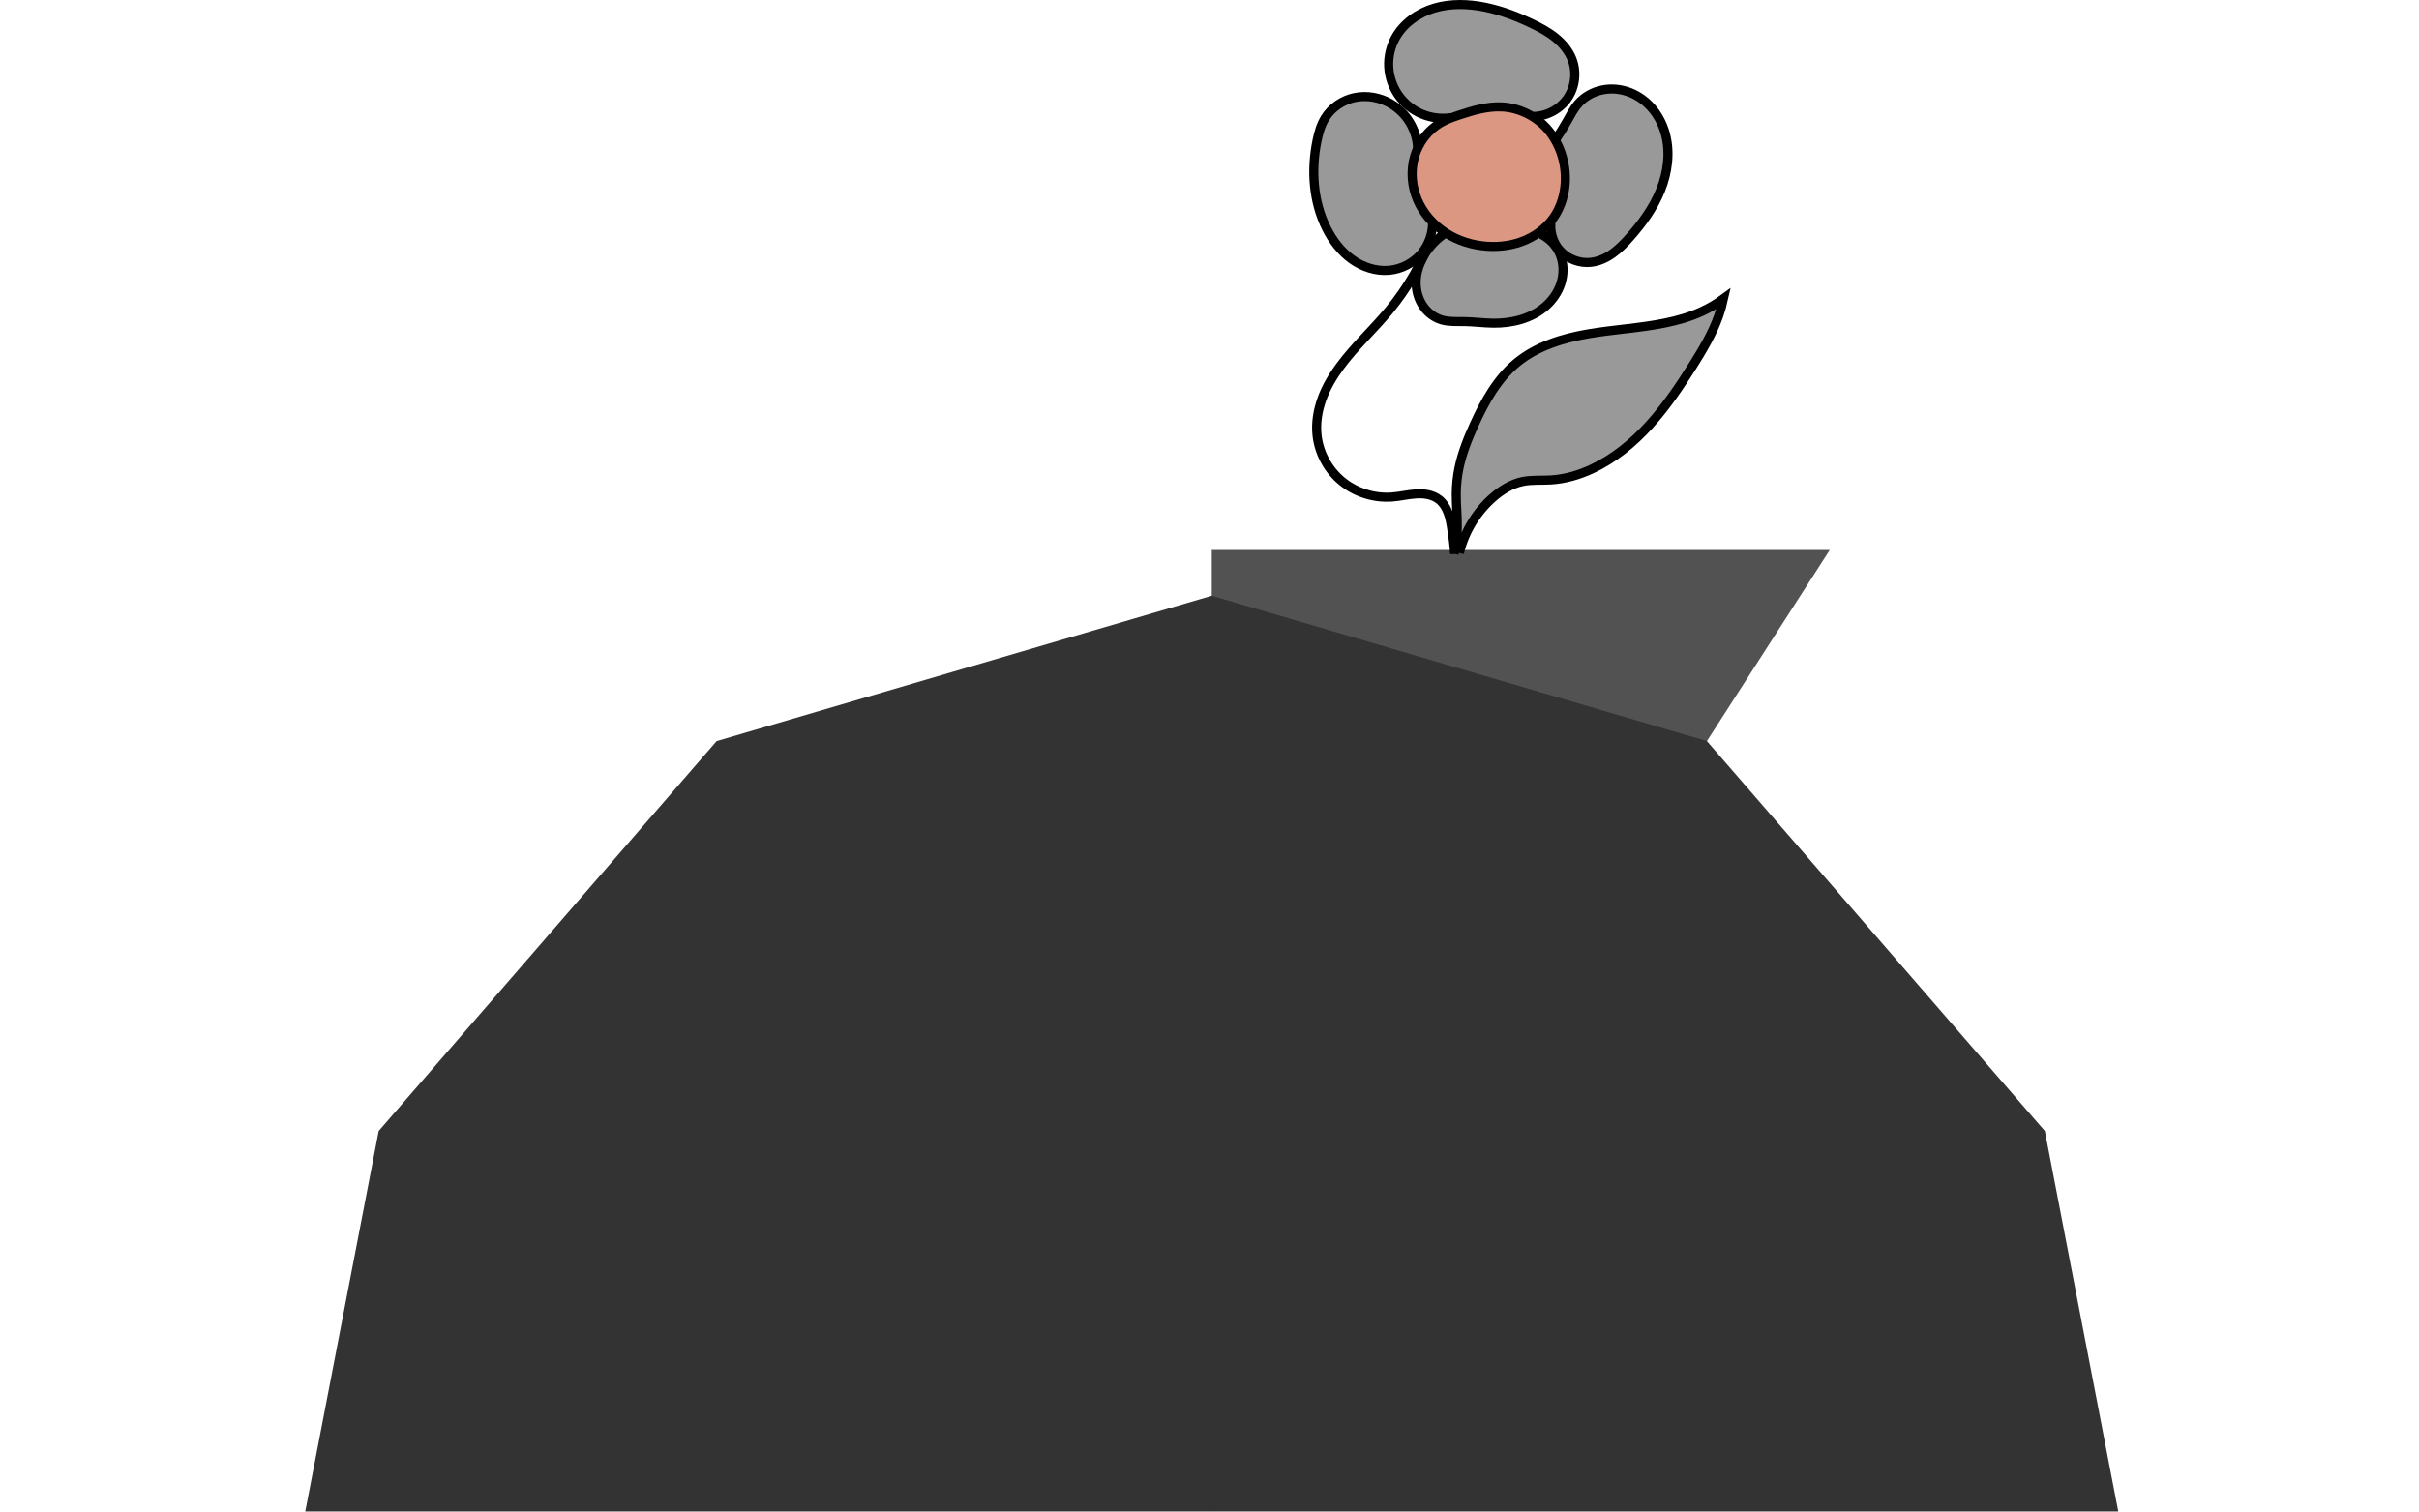
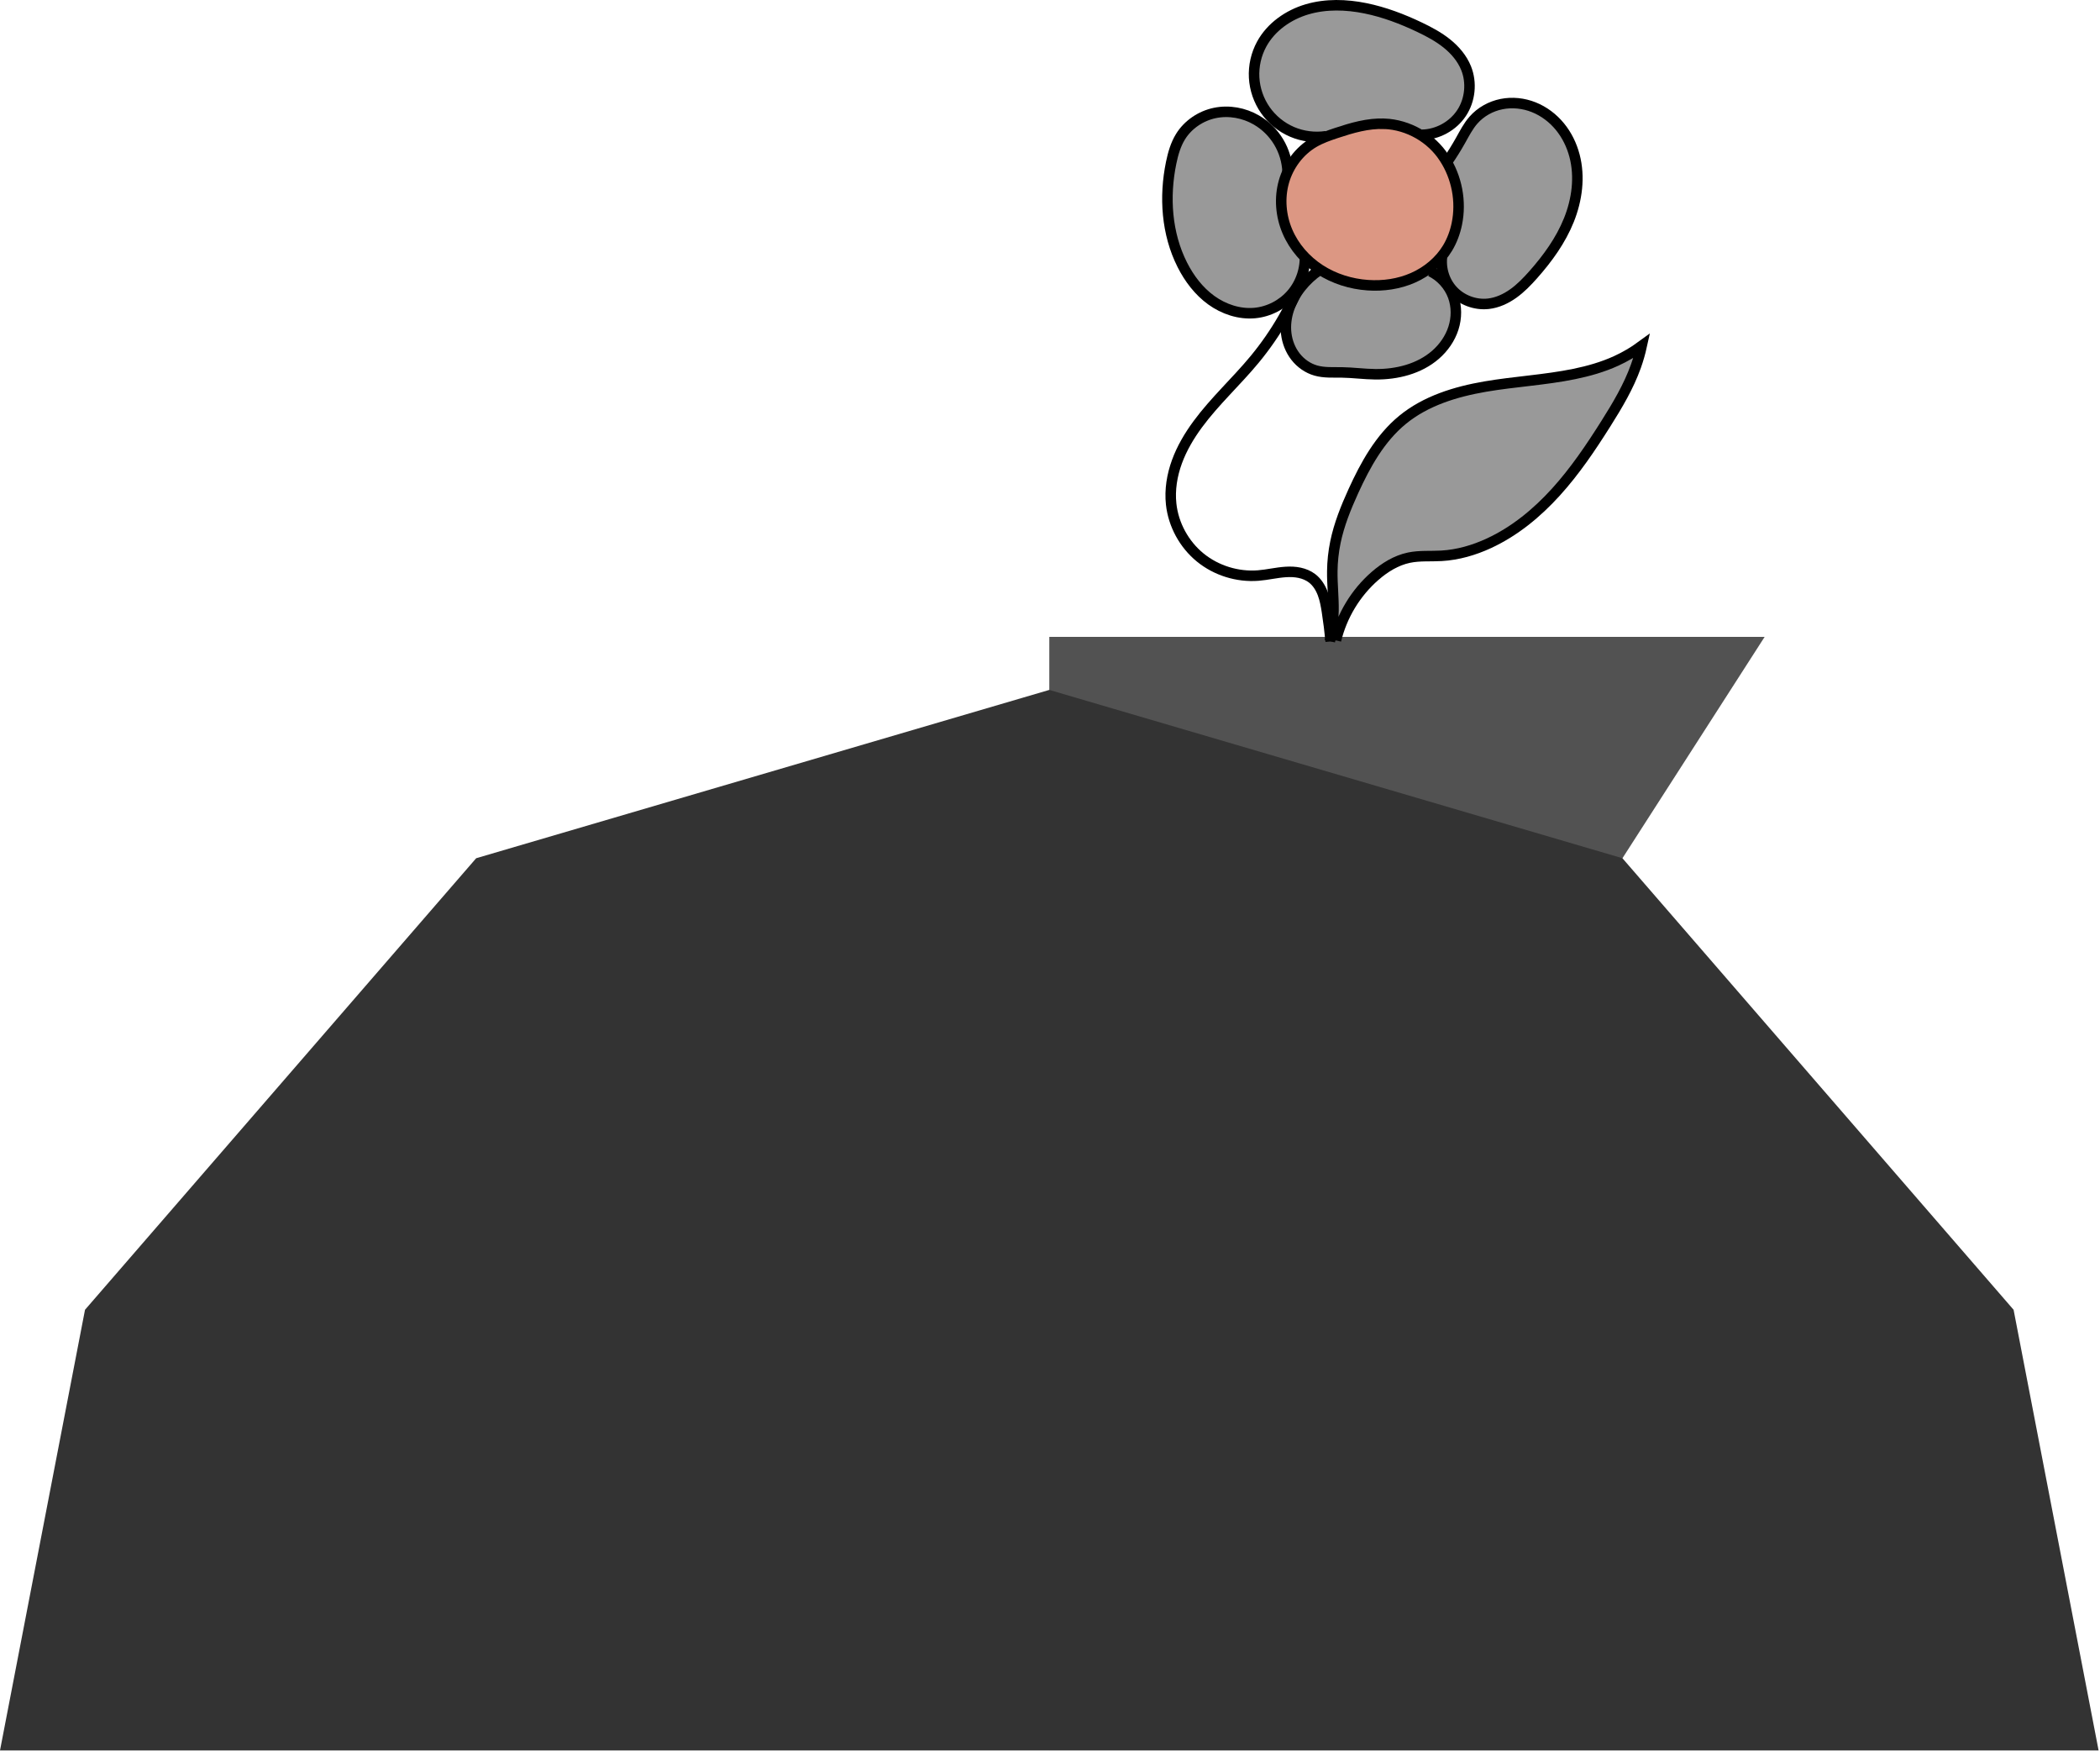
- <svg xmlns="http://www.w3.org/2000/svg" enable-background="new" style="enable-background:new" version="1.1" id="svg2" viewBox="0 0 200 125" height="125" width="200">
+ <svg xmlns="http://www.w3.org/2000/svg" style="enable-background:new" version="1.1" id="svg2" viewBox="0 0 150 125" height="125" width="150">
  <defs id="defs4" />
  <g style="display:none" id="layer6">
    <rect y="0.463" x="0.463" height="124.074" width="199.074" id="rect5532" style="opacity:0.505;fill:#eeeeee;fill-opacity:1;fill-rule:nonzero;stroke:none;stroke-width:0.926;stroke-linecap:butt;stroke-linejoin:bevel;stroke-miterlimit:4;stroke-dasharray:none;stroke-dashoffset:0;stroke-opacity:1" />
  </g>
  <g id="g4224" transform="translate(0,-927.3622)" style="display:inline;opacity:1">
-     <path style="color:#000000;display:inline;overflow:visible;visibility:visible;fill:#525252;fill-opacity:1;fill-rule:nonzero;stroke:none;stroke-width:1;stroke-linecap:butt;stroke-linejoin:bevel;stroke-miterlimit:4;stroke-dasharray:none;stroke-dashoffset:0;stroke-opacity:1;marker:none;enable-background:accumulate" d="m 100.187,972.843 51.095,0 -10.157,15.807 -40.938,63.712 0,-75.733 z" id="path4226" />
+     <path style="color:#000000;display:inline;overflow:visible;visibility:visible;fill:#525252;fill-opacity:1;fill-rule:nonzero;stroke:none;stroke-width:1;stroke-linecap:butt;stroke-linejoin:bevel;stroke-miterlimit:4;stroke-dasharray:none;stroke-dashoffset:0;stroke-opacity:1;marker:none;enable-background:accumulate" d="m 74.95,972.843 51.095,0 -10.157,15.807 -40.938,63.712 0,-75.733 z" id="path4226" />
  </g>
  <g style="display:inline;opacity:1" transform="translate(0,-927.3622)" id="layer1">
-     <path id="path4138" d="m 100.187,976.629 40.938,12.02 27.94,32.245 6.072,31.468 -74.95,0 -74.95,0 6.072,-31.468 27.941,-32.245 z" style="color:#000000;display:inline;overflow:visible;visibility:visible;fill:#333333;fill-opacity:1;fill-rule:nonzero;stroke:none;stroke-width:2;stroke-linecap:butt;stroke-linejoin:miter;stroke-miterlimit:4;stroke-dasharray:none;stroke-dashoffset:0;stroke-opacity:1;marker:none;enable-background:accumulate" />
+     <path id="path4138" d="m 74.95,976.629 40.938,12.02 27.94,32.245 6.072,31.468 -74.95,0 -74.95,0 6.072,-31.468 27.941,-32.245 z" style="color:#000000;display:inline;overflow:visible;visibility:visible;fill:#333333;fill-opacity:1;fill-rule:nonzero;stroke:none;stroke-width:2;stroke-linecap:butt;stroke-linejoin:miter;stroke-miterlimit:4;stroke-dasharray:none;stroke-dashoffset:0;stroke-opacity:1;marker:none;enable-background:accumulate" />
  </g>
  <g transform="translate(0,-75)" style="display:inline" id="layer4">
-     <path id="path4497" d="m 119.96,84.728 c -0.82,0.123 -1.673,0.013 -2.435,-0.313 -0.762,-0.327 -1.429,-0.87 -1.904,-1.549 -0.475,-0.679 -0.757,-1.492 -0.803,-2.32 -0.046,-0.828 0.143,-1.667 0.539,-2.395 0.67,-1.229 1.906,-2.093 3.249,-2.487 1.343,-0.394 2.785,-0.351 4.157,-0.073 1.347,0.273 2.641,0.766 3.881,1.358 0.68,0.325 1.349,0.683 1.937,1.154 0.588,0.471 1.094,1.063 1.376,1.761 0.419,1.037 0.294,2.276 -0.323,3.208 -0.617,0.933 -1.708,1.533 -2.826,1.553" style="display:inline;fill:#999999;fill-opacity:1;fill-rule:evenodd;stroke:#000000;stroke-width:0.75px;stroke-linecap:butt;stroke-linejoin:miter;stroke-opacity:1" />
-     <path id="path4505" d="m 128.624,86.533 c 0.335,-0.486 0.647,-0.987 0.936,-1.502 0.283,-0.503 0.546,-1.024 0.927,-1.457 0.516,-0.587 1.236,-0.986 2.003,-1.14 0.767,-0.154 1.576,-0.066 2.302,0.224 0.726,0.29 1.369,0.777 1.865,1.382 0.496,0.604 0.847,1.323 1.046,2.08 0.398,1.512 0.181,3.143 -0.402,4.594 -0.583,1.451 -1.515,2.738 -2.553,3.908 -0.432,0.486 -0.887,0.958 -1.416,1.336 -0.529,0.378 -1.138,0.661 -1.784,0.734 -0.942,0.106 -1.927,-0.266 -2.562,-0.97 -0.636,-0.704 -0.906,-1.721 -0.705,-2.648" style="display:inline;fill:#999999;fill-opacity:1;fill-rule:evenodd;stroke:#000000;stroke-width:0.75px;stroke-linecap:butt;stroke-linejoin:miter;stroke-opacity:1" />
-     <path id="path4509" d="m 127.416,94.376 c 0.74,0.359 1.331,1.013 1.614,1.785 0.265,0.725 0.259,1.539 0.023,2.274 -0.236,0.735 -0.695,1.391 -1.277,1.898 -1.164,1.015 -2.766,1.411 -4.31,1.393 -0.796,-0.009 -1.589,-0.119 -2.385,-0.132 -0.622,-0.01 -1.257,0.037 -1.855,-0.133 -0.575,-0.163 -1.086,-0.525 -1.453,-0.996 -0.367,-0.471 -0.59,-1.048 -0.662,-1.641 -0.145,-1.185 0.311,-2.391 1.056,-3.325 0.368,-0.462 0.806,-0.868 1.294,-1.2" style="display:inline;fill:#999999;fill-opacity:1;fill-rule:evenodd;stroke:#000000;stroke-width:0.75px;stroke-linecap:butt;stroke-linejoin:miter;stroke-opacity:1" />
-     <path id="path4513" d="m 118.439,93.158 c 0.068,1.016 -0.277,2.054 -0.938,2.828 -0.662,0.774 -1.633,1.276 -2.647,1.368 -1.095,0.099 -2.205,-0.273 -3.096,-0.917 -0.891,-0.644 -1.575,-1.546 -2.071,-2.528 -1.123,-2.223 -1.299,-4.849 -0.795,-7.287 0.134,-0.646 0.317,-1.293 0.662,-1.855 0.537,-0.874 1.459,-1.494 2.464,-1.701 1.005,-0.207 2.081,-0.009 2.968,0.508 0.648,0.377 1.198,0.92 1.584,1.563 0.386,0.642 0.608,1.383 0.637,2.132" style="display:inline;fill:#999999;fill-opacity:1;fill-rule:evenodd;stroke:#000000;stroke-width:0.75px;stroke-linecap:butt;stroke-linejoin:miter;stroke-opacity:1" />
-     <path id="path4533" d="m 118.431,94.439 c -0.83,2.258 -2.045,4.373 -3.577,6.227 -1.308,1.583 -2.843,2.974 -4.061,4.627 -0.609,0.826 -1.138,1.719 -1.49,2.683 -0.352,0.964 -0.522,2.004 -0.411,3.025 0.16,1.474 0.925,2.871 2.073,3.809 1.149,0.938 2.667,1.406 4.145,1.29 0.659,-0.052 1.306,-0.214 1.966,-0.256 0.33,-0.021 0.664,-0.011 0.987,0.058 0.323,0.069 0.637,0.197 0.899,0.399 0.353,0.272 0.598,0.666 0.756,1.084 0.158,0.417 0.235,0.86 0.304,1.301 0.109,0.704 0.197,1.411 0.265,2.12" style="display:inline;fill:none;fill-rule:evenodd;stroke:#000000;stroke-width:0.75px;stroke-linecap:butt;stroke-linejoin:miter;stroke-opacity:1" />
-     <path id="path4561" d="m 120.662,120.731 c 0.425,-1.77 1.412,-3.4 2.783,-4.596 0.703,-0.613 1.523,-1.122 2.436,-1.312 0.76,-0.158 1.547,-0.087 2.321,-0.132 1.175,-0.068 2.326,-0.403 3.394,-0.898 1.829,-0.848 3.418,-2.156 4.773,-3.649 1.355,-1.493 2.489,-3.172 3.565,-4.877 0.829,-1.314 1.633,-2.659 2.155,-4.122 0.168,-0.472 0.306,-0.955 0.414,-1.444 -0.568,0.417 -1.178,0.776 -1.819,1.069 -0.954,0.437 -1.97,0.726 -2.998,0.937 -2.102,0.431 -4.257,0.538 -6.371,0.901 -2.114,0.364 -4.244,1.016 -5.902,2.378 -1.61,1.322 -2.65,3.206 -3.514,5.103 -0.532,1.169 -1.015,2.37 -1.275,3.628 -0.141,0.683 -0.215,1.38 -0.223,2.077 -0.01,0.941 0.1,1.88 0.085,2.82 -0.011,0.732 -0.099,1.463 -0.26,2.178" style="display:inline;fill:#999999;fill-opacity:1;fill-rule:evenodd;stroke:#000000;stroke-width:0.75px;stroke-linecap:butt;stroke-linejoin:miter;stroke-opacity:1" />
+     <path id="path4497" d="m 94.723,84.728 c -0.82,0.123 -1.673,0.013 -2.435,-0.313 -0.762,-0.327 -1.429,-0.87 -1.904,-1.549 -0.475,-0.679 -0.757,-1.492 -0.803,-2.32 -0.046,-0.828 0.143,-1.667 0.539,-2.395 0.67,-1.229 1.906,-2.093 3.249,-2.487 1.343,-0.394 2.785,-0.351 4.157,-0.073 1.347,0.273 2.641,0.766 3.881,1.358 0.68,0.325 1.349,0.683 1.937,1.154 0.588,0.471 1.094,1.063 1.376,1.761 0.419,1.037 0.294,2.276 -0.323,3.208 -0.617,0.933 -1.708,1.533 -2.826,1.553" style="display:inline;fill:#999999;fill-opacity:1;fill-rule:evenodd;stroke:#000000;stroke-width:0.75px;stroke-linecap:butt;stroke-linejoin:miter;stroke-opacity:1" />
+     <path id="path4505" d="m 103.387,86.533 c 0.335,-0.486 0.647,-0.987 0.936,-1.502 0.283,-0.503 0.546,-1.024 0.927,-1.457 0.516,-0.587 1.236,-0.986 2.003,-1.14 0.767,-0.154 1.576,-0.066 2.302,0.224 0.726,0.29 1.369,0.777 1.865,1.382 0.496,0.604 0.847,1.323 1.046,2.08 0.398,1.512 0.181,3.143 -0.402,4.594 -0.583,1.451 -1.515,2.738 -2.553,3.908 -0.432,0.486 -0.887,0.958 -1.416,1.336 -0.529,0.378 -1.138,0.661 -1.784,0.734 -0.942,0.106 -1.927,-0.266 -2.562,-0.97 -0.636,-0.704 -0.906,-1.721 -0.705,-2.648" style="display:inline;fill:#999999;fill-opacity:1;fill-rule:evenodd;stroke:#000000;stroke-width:0.75px;stroke-linecap:butt;stroke-linejoin:miter;stroke-opacity:1" />
+     <path id="path4509" d="m 102.179,94.376 c 0.74,0.359 1.331,1.013 1.614,1.785 0.265,0.725 0.259,1.539 0.023,2.274 -0.236,0.735 -0.695,1.391 -1.277,1.898 -1.164,1.015 -2.766,1.411 -4.31,1.393 -0.796,-0.009 -1.589,-0.119 -2.385,-0.132 -0.622,-0.01 -1.257,0.037 -1.855,-0.133 -0.575,-0.163 -1.086,-0.525 -1.453,-0.996 -0.367,-0.471 -0.59,-1.048 -0.662,-1.641 -0.145,-1.185 0.311,-2.391 1.056,-3.325 0.368,-0.462 0.806,-0.868 1.294,-1.2" style="display:inline;fill:#999999;fill-opacity:1;fill-rule:evenodd;stroke:#000000;stroke-width:0.75px;stroke-linecap:butt;stroke-linejoin:miter;stroke-opacity:1" />
+     <path id="path4513" d="m 93.202,93.158 c 0.068,1.016 -0.277,2.054 -0.938,2.828 -0.662,0.774 -1.633,1.276 -2.647,1.368 -1.095,0.099 -2.205,-0.273 -3.096,-0.917 -0.891,-0.644 -1.575,-1.546 -2.071,-2.528 -1.123,-2.223 -1.299,-4.849 -0.795,-7.287 0.134,-0.646 0.317,-1.293 0.662,-1.855 0.537,-0.874 1.459,-1.494 2.464,-1.701 1.005,-0.207 2.081,-0.009 2.968,0.508 0.648,0.377 1.198,0.92 1.584,1.563 0.386,0.642 0.608,1.383 0.637,2.132" style="display:inline;fill:#999999;fill-opacity:1;fill-rule:evenodd;stroke:#000000;stroke-width:0.75px;stroke-linecap:butt;stroke-linejoin:miter;stroke-opacity:1" />
+     <path id="path4533" d="m 93.194,94.439 c -0.83,2.258 -2.045,4.373 -3.577,6.227 -1.308,1.583 -2.843,2.974 -4.061,4.627 -0.609,0.826 -1.138,1.719 -1.49,2.683 -0.352,0.964 -0.522,2.004 -0.411,3.025 0.16,1.474 0.925,2.871 2.073,3.809 1.149,0.938 2.667,1.406 4.145,1.29 0.659,-0.052 1.306,-0.214 1.966,-0.256 0.33,-0.021 0.664,-0.011 0.987,0.058 0.323,0.069 0.637,0.197 0.899,0.399 0.353,0.272 0.598,0.666 0.756,1.084 0.158,0.417 0.235,0.86 0.304,1.301 0.109,0.704 0.197,1.411 0.265,2.12" style="display:inline;fill:none;fill-rule:evenodd;stroke:#000000;stroke-width:0.75px;stroke-linecap:butt;stroke-linejoin:miter;stroke-opacity:1" />
+     <path id="path4561" d="m 95.425,120.731 c 0.425,-1.77 1.412,-3.4 2.783,-4.596 0.703,-0.613 1.523,-1.122 2.436,-1.312 0.76,-0.158 1.547,-0.087 2.321,-0.132 1.175,-0.068 2.326,-0.403 3.394,-0.898 1.829,-0.848 3.418,-2.156 4.773,-3.649 1.355,-1.493 2.489,-3.172 3.565,-4.877 0.829,-1.314 1.633,-2.659 2.155,-4.122 0.168,-0.472 0.306,-0.955 0.414,-1.444 -0.568,0.417 -1.178,0.776 -1.819,1.069 -0.954,0.437 -1.97,0.726 -2.998,0.937 -2.102,0.431 -4.257,0.538 -6.371,0.901 -2.114,0.364 -4.244,1.016 -5.902,2.378 -1.61,1.322 -2.65,3.206 -3.514,5.103 -0.532,1.169 -1.015,2.37 -1.275,3.628 -0.141,0.683 -0.215,1.38 -0.223,2.077 -0.01,0.941 0.1,1.88 0.085,2.82 -0.011,0.732 -0.099,1.463 -0.26,2.178" style="display:inline;fill:#999999;fill-opacity:1;fill-rule:evenodd;stroke:#000000;stroke-width:0.75px;stroke-linecap:butt;stroke-linejoin:miter;stroke-opacity:1" />
  </g>
  <g style="display:inline" transform="translate(0,-75)" id="layer5">
-     <path id="path4493" d="m 124.128,83.839 c -1.175,-0.048 -2.329,0.292 -3.445,0.662 -0.546,0.181 -1.093,0.373 -1.59,0.662 -1.045,0.61 -1.82,1.651 -2.15,2.816 -0.33,1.164 -0.223,2.439 0.253,3.552 0.475,1.113 1.308,2.062 2.324,2.721 1.016,0.658 2.208,1.029 3.416,1.113 1.099,0.077 2.222,-0.083 3.231,-0.528 1.008,-0.444 1.897,-1.179 2.467,-2.122 0.319,-0.529 0.537,-1.117 0.662,-1.722 0.333,-1.603 0.004,-3.334 -0.894,-4.704 -0.921,-1.437 -2.568,-2.381 -4.273,-2.451 z" style="display:inline;fill:#dc9783;fill-opacity:1;fill-rule:evenodd;stroke:#000000;stroke-width:0.75px;stroke-linecap:butt;stroke-linejoin:miter;stroke-opacity:1" />
+     <path id="path4493" d="m 98.891,83.839 c -1.175,-0.048 -2.329,0.292 -3.445,0.662 -0.546,0.181 -1.093,0.373 -1.59,0.662 -1.045,0.61 -1.82,1.651 -2.15,2.816 -0.33,1.164 -0.223,2.439 0.253,3.552 0.475,1.113 1.308,2.062 2.324,2.721 1.016,0.658 2.208,1.029 3.416,1.113 1.099,0.077 2.222,-0.083 3.231,-0.528 1.008,-0.444 1.897,-1.179 2.467,-2.122 0.319,-0.529 0.537,-1.117 0.662,-1.722 0.333,-1.603 0.004,-3.334 -0.894,-4.704 -0.921,-1.437 -2.568,-2.381 -4.273,-2.451 z" style="display:inline;fill:#dc9783;fill-opacity:1;fill-rule:evenodd;stroke:#000000;stroke-width:0.75px;stroke-linecap:butt;stroke-linejoin:miter;stroke-opacity:1" />
  </g>
</svg>
